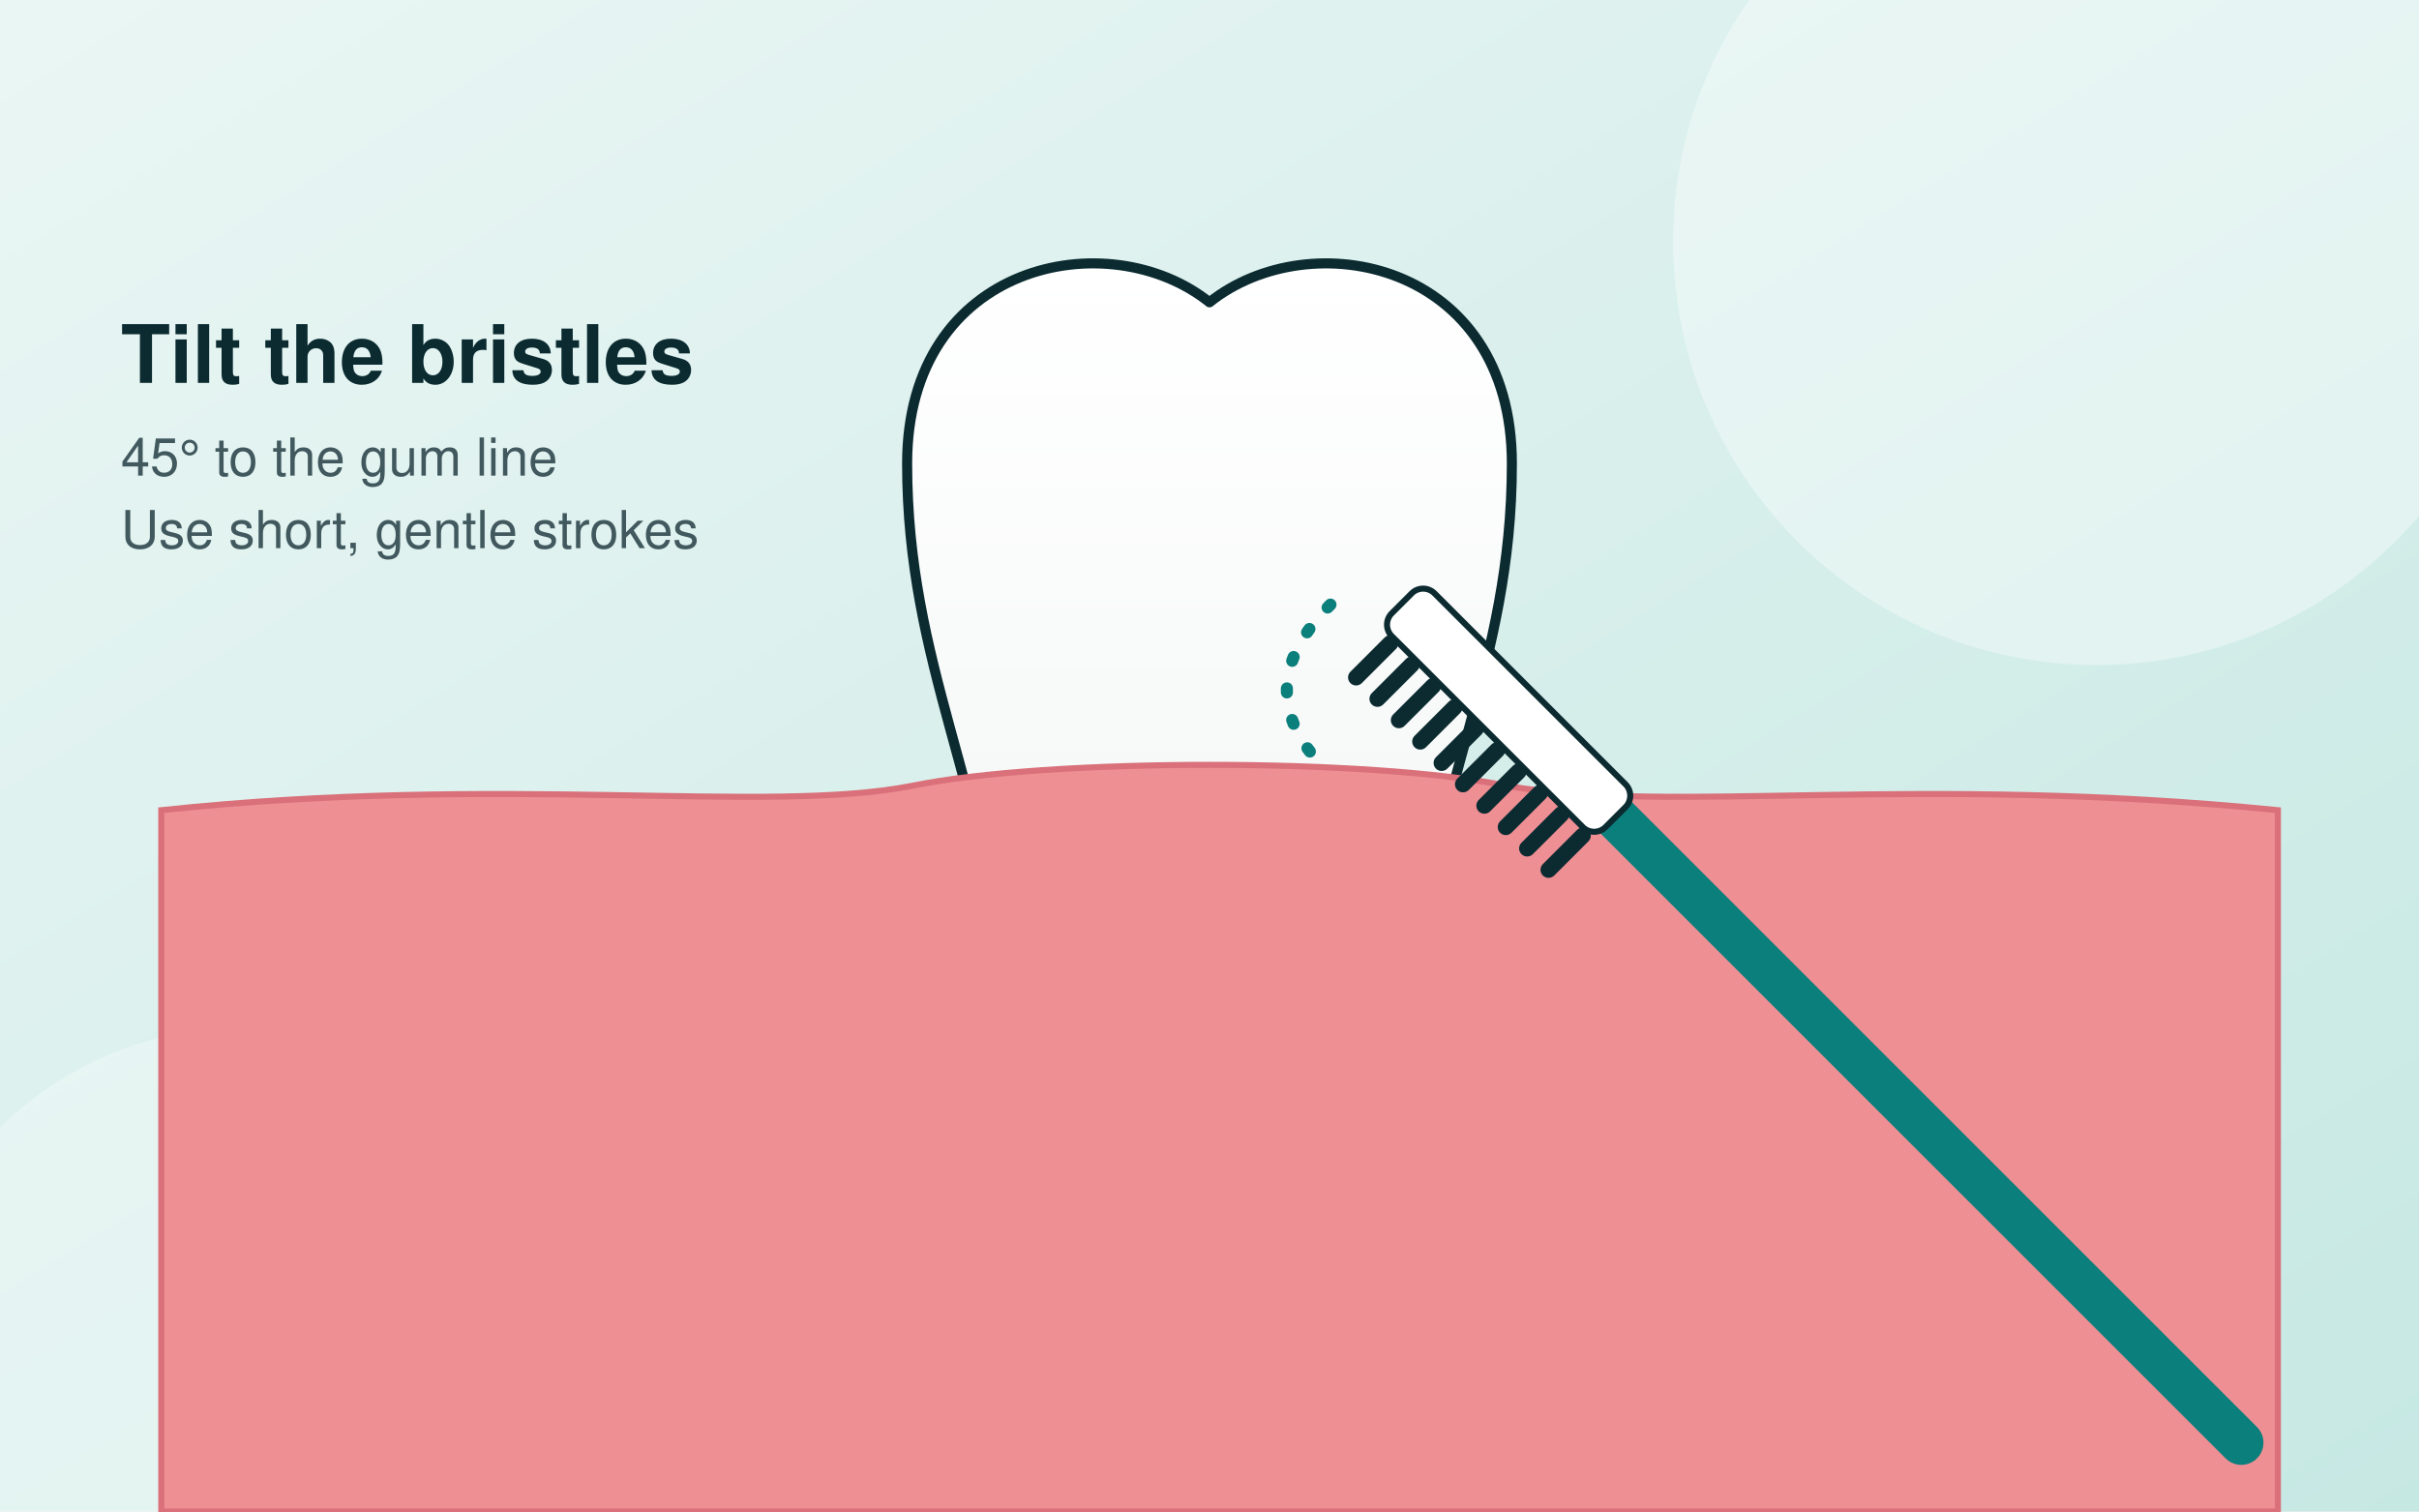
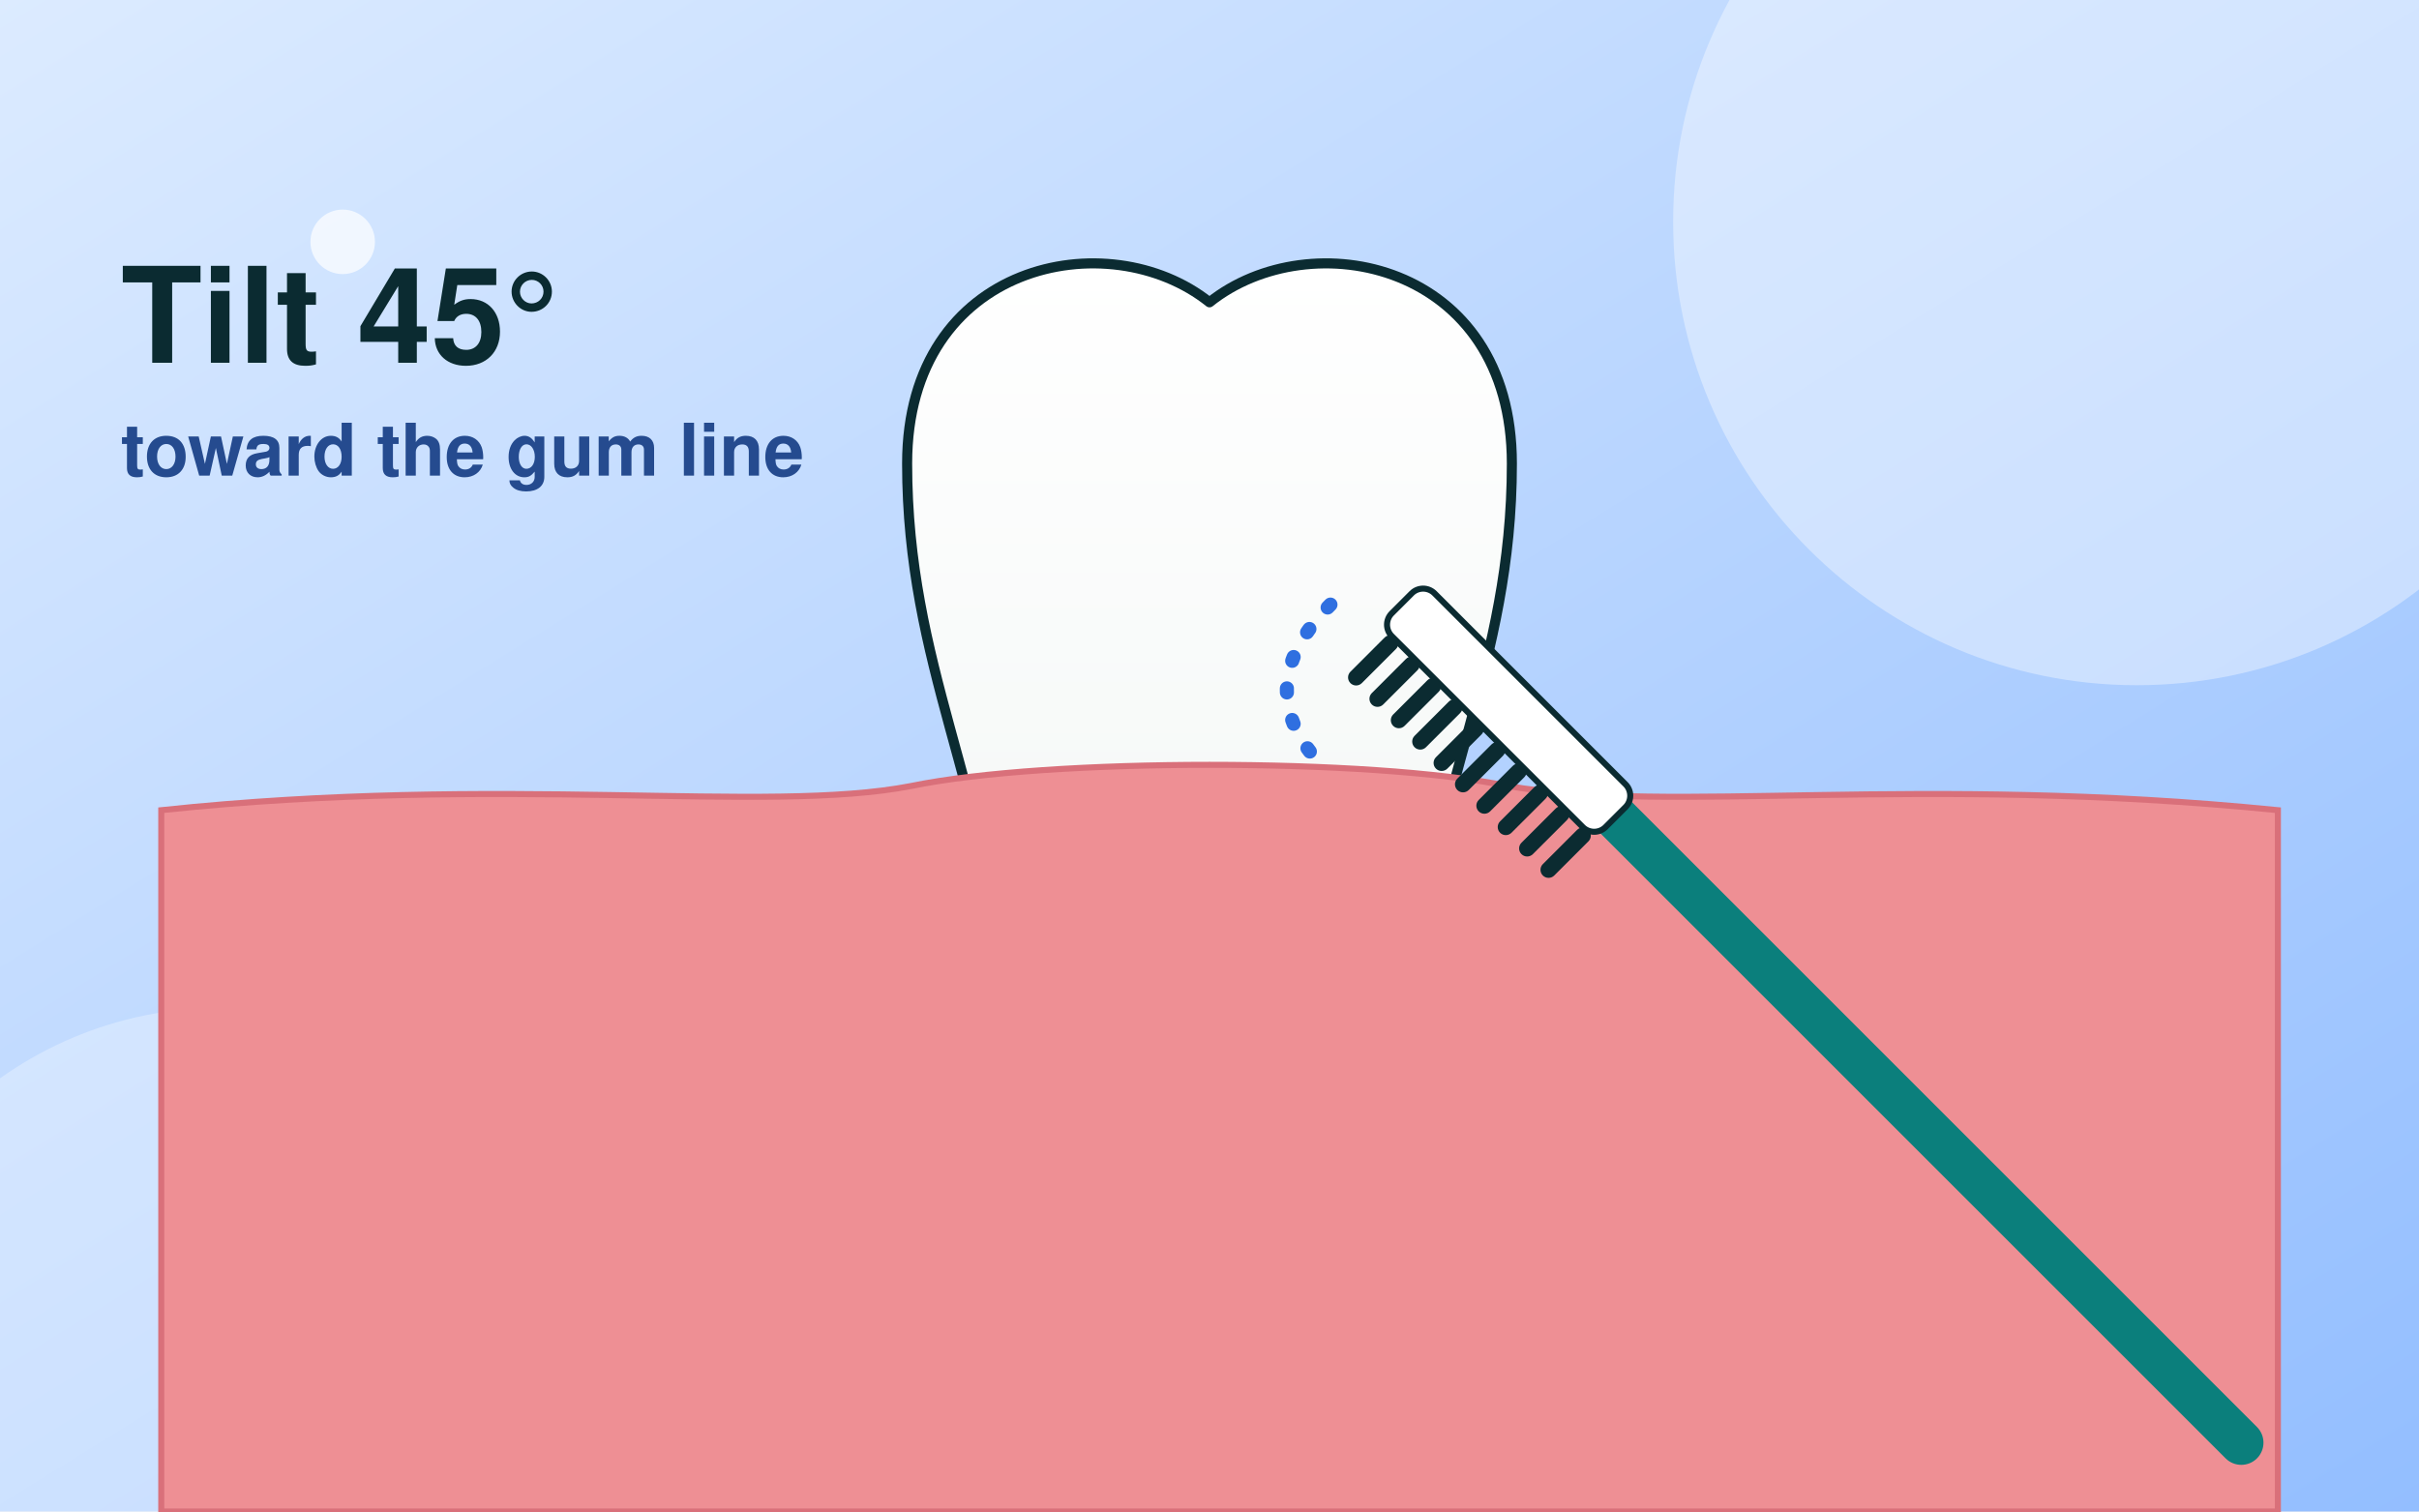
<svg xmlns="http://www.w3.org/2000/svg" viewBox="0 0 1200 750" role="img" aria-label="Toothbrush angled at 45 degrees to the gum line">
  <defs>
    <linearGradient id="bg" x1="0" y1="0" x2="1" y2="1">
-       <stop offset="0" stop-color="#EAF6F4" />
-       <stop offset="1" stop-color="#C6E8E3" />
+       <stop offset="0" stop-color="#DCEBFF" />
+       <stop offset="1" stop-color="#93BEFF" />
    </linearGradient>
    <linearGradient id="tw" x1="0" y1="0" x2="0" y2="1">
      <stop offset="0" stop-color="#fff" />
      <stop offset="1" stop-color="#EEF3F1" />
    </linearGradient>
  </defs>
  <rect width="1200" height="750" fill="url(#bg)" />
-   <circle cx="1040" cy="120" r="210" fill="#fff" opacity=".35" />
-   <circle cx="120" cy="680" r="170" fill="#fff" opacity=".3" />
-   <g transform="translate(350 80) scale(5)">
+   <circle cx="1060" cy="110" r="230" fill="#fff" opacity=".38" />
+   <circle cx="110" cy="690" r="190" fill="#fff" opacity=".3" />
+   <circle cx="980" cy="640" r="26" fill="#fff" opacity=".6" />
+   <circle cx="170" cy="120" r="16" fill="#fff" opacity=".7" />
+   <circle cx="1110" cy="420" r="12" fill="#fff" opacity=".7" />
+   <g transform="translate(350 80) scale(5 5)">
    <path d="M20 30C20 10 40 6 50 14C60 6 80 10 80 30C80 50 72 62 70 84C68 108 62 116 56 116C50 116 52 90 50 90C48 90 50 116 44 116C38 116 32 108 30 84C28 62 20 50 20 30Z" fill="url(#tw)" stroke="#0B2B31" stroke-width="1" stroke-linejoin="round" />
  </g>
  <path d="M80 402 C250 384 380 404 452 390 C520 376 680 376 748 390 C830 404 950 384 1130 402 V750 H80Z" fill="#EE8F94" stroke="#D9707A" stroke-width="3" />
  <g transform="translate(759 363) rotate(45)">
    <rect x="40" y="-11" width="470" height="22" rx="11" fill="#0B7F7C" />
    <rect x="-90" y="-15" width="150" height="30" rx="8" fill="#fff" stroke="#0B2B31" stroke-width="3" />
    <rect x="-84" y="14" width="8" height="32" rx="4" fill="#0B2B31" />
    <rect x="-69" y="14" width="8" height="32" rx="4" fill="#0B2B31" />
    <rect x="-54" y="14" width="8" height="32" rx="4" fill="#0B2B31" />
    <rect x="-39" y="14" width="8" height="32" rx="4" fill="#0B2B31" />
    <rect x="-24" y="14" width="8" height="32" rx="4" fill="#0B2B31" />
    <rect x="-9" y="14" width="8" height="32" rx="4" fill="#0B2B31" />
    <rect x="6" y="14" width="8" height="32" rx="4" fill="#0B2B31" />
    <rect x="21" y="14" width="8" height="32" rx="4" fill="#0B2B31" />
    <rect x="36" y="14" width="8" height="32" rx="4" fill="#0B2B31" />
    <rect x="51" y="14" width="8" height="32" rx="4" fill="#0B2B31" />
  </g>
-   <path d="M660 300 q-40 40 -6 78" fill="none" stroke="#0B7F7C" stroke-width="6" stroke-linecap="round" stroke-dasharray="2 14" />
-   <text x="60" y="190" text-anchor="start" font-family="Segoe UI,Helvetica,Arial,sans-serif" font-size="40" font-weight="600" fill="#0B2B31">Tilt the bristles</text>
-   <text x="60" y="236" text-anchor="start" font-family="Segoe UI,Helvetica,Arial,sans-serif" font-size="26" font-weight="500" fill="#41595E">45° to the gum line</text>
-   <text x="60" y="272" text-anchor="start" font-family="Segoe UI,Helvetica,Arial,sans-serif" font-size="26" font-weight="500" fill="#41595E">Use short, gentle strokes</text>
+   <path d="M660 300 q-40 40 -6 78" fill="none" stroke="#2F6FE0" stroke-width="7" stroke-linecap="round" stroke-dasharray="2 14" />
+   <text x="60" y="180" text-anchor="start" font-family="Bricolage Grotesque,Segoe UI,Helvetica,Arial,sans-serif" font-size="66" font-weight="700" fill="#0B2B31">Tilt 45°</text>
+   <text x="60" y="236" text-anchor="start" font-family="Bricolage Grotesque,Segoe UI,Helvetica,Arial,sans-serif" font-size="36" font-weight="600" fill="#254B8F">toward the gum line</text>
</svg>
